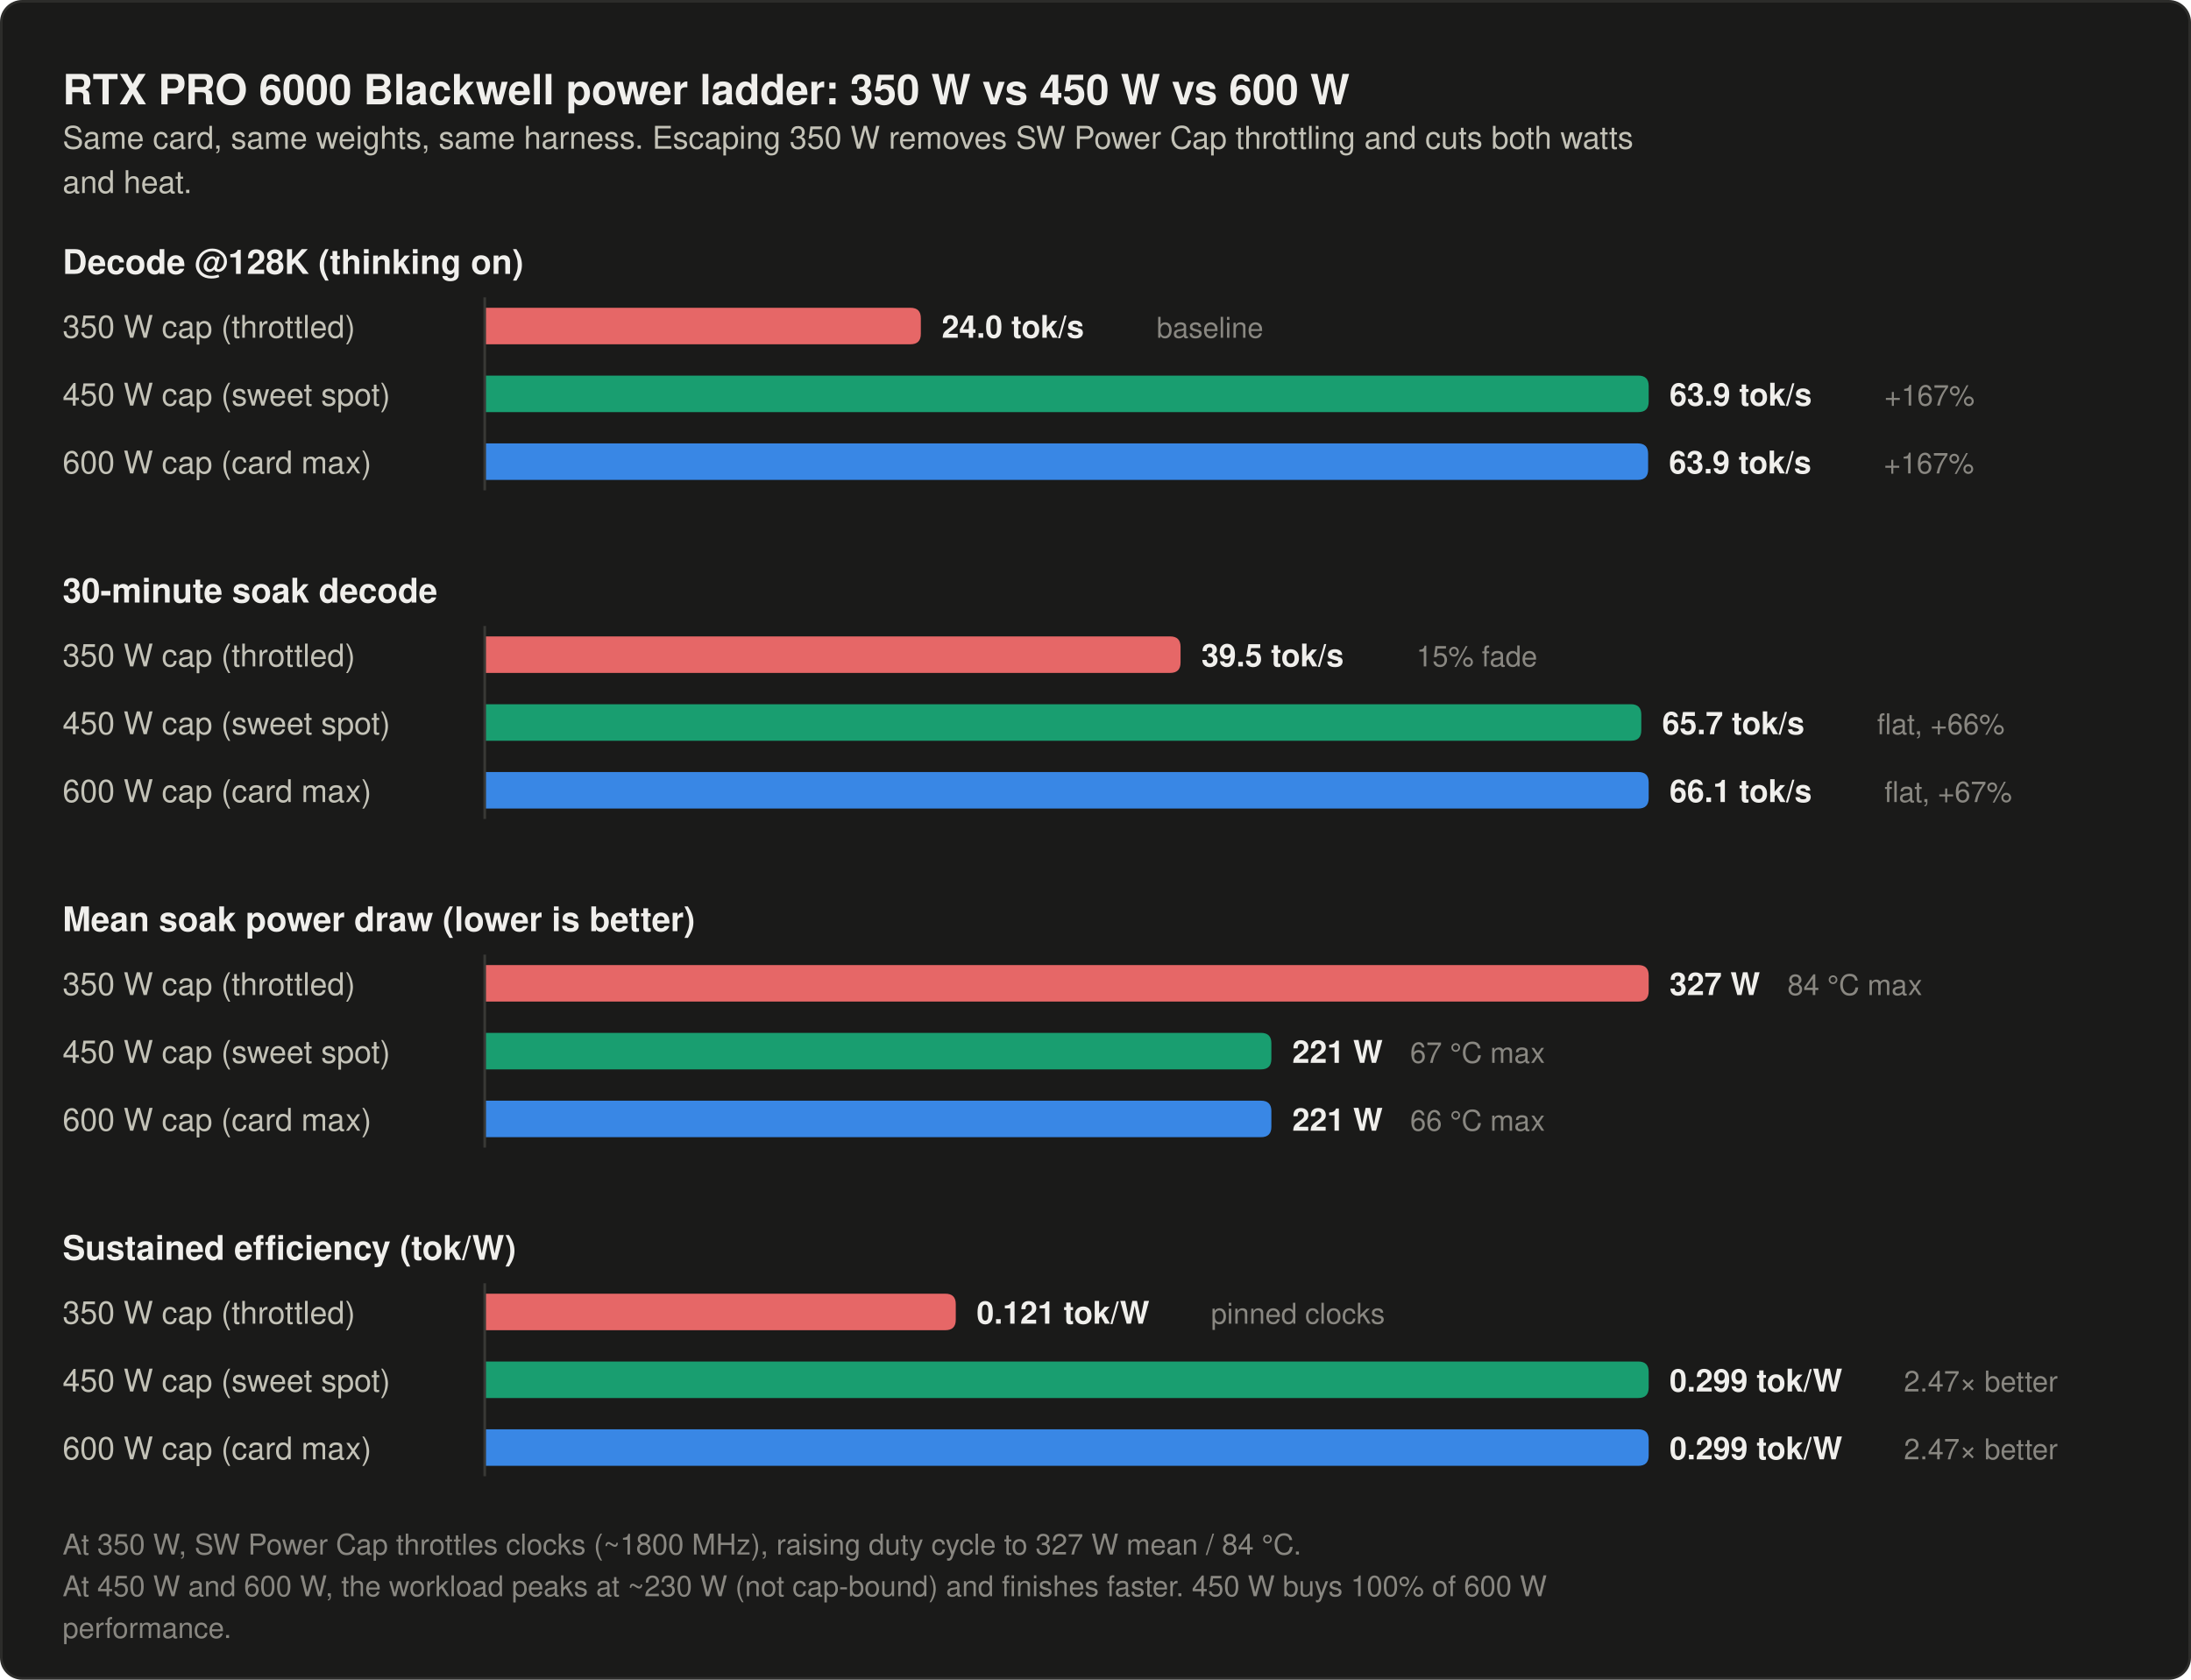
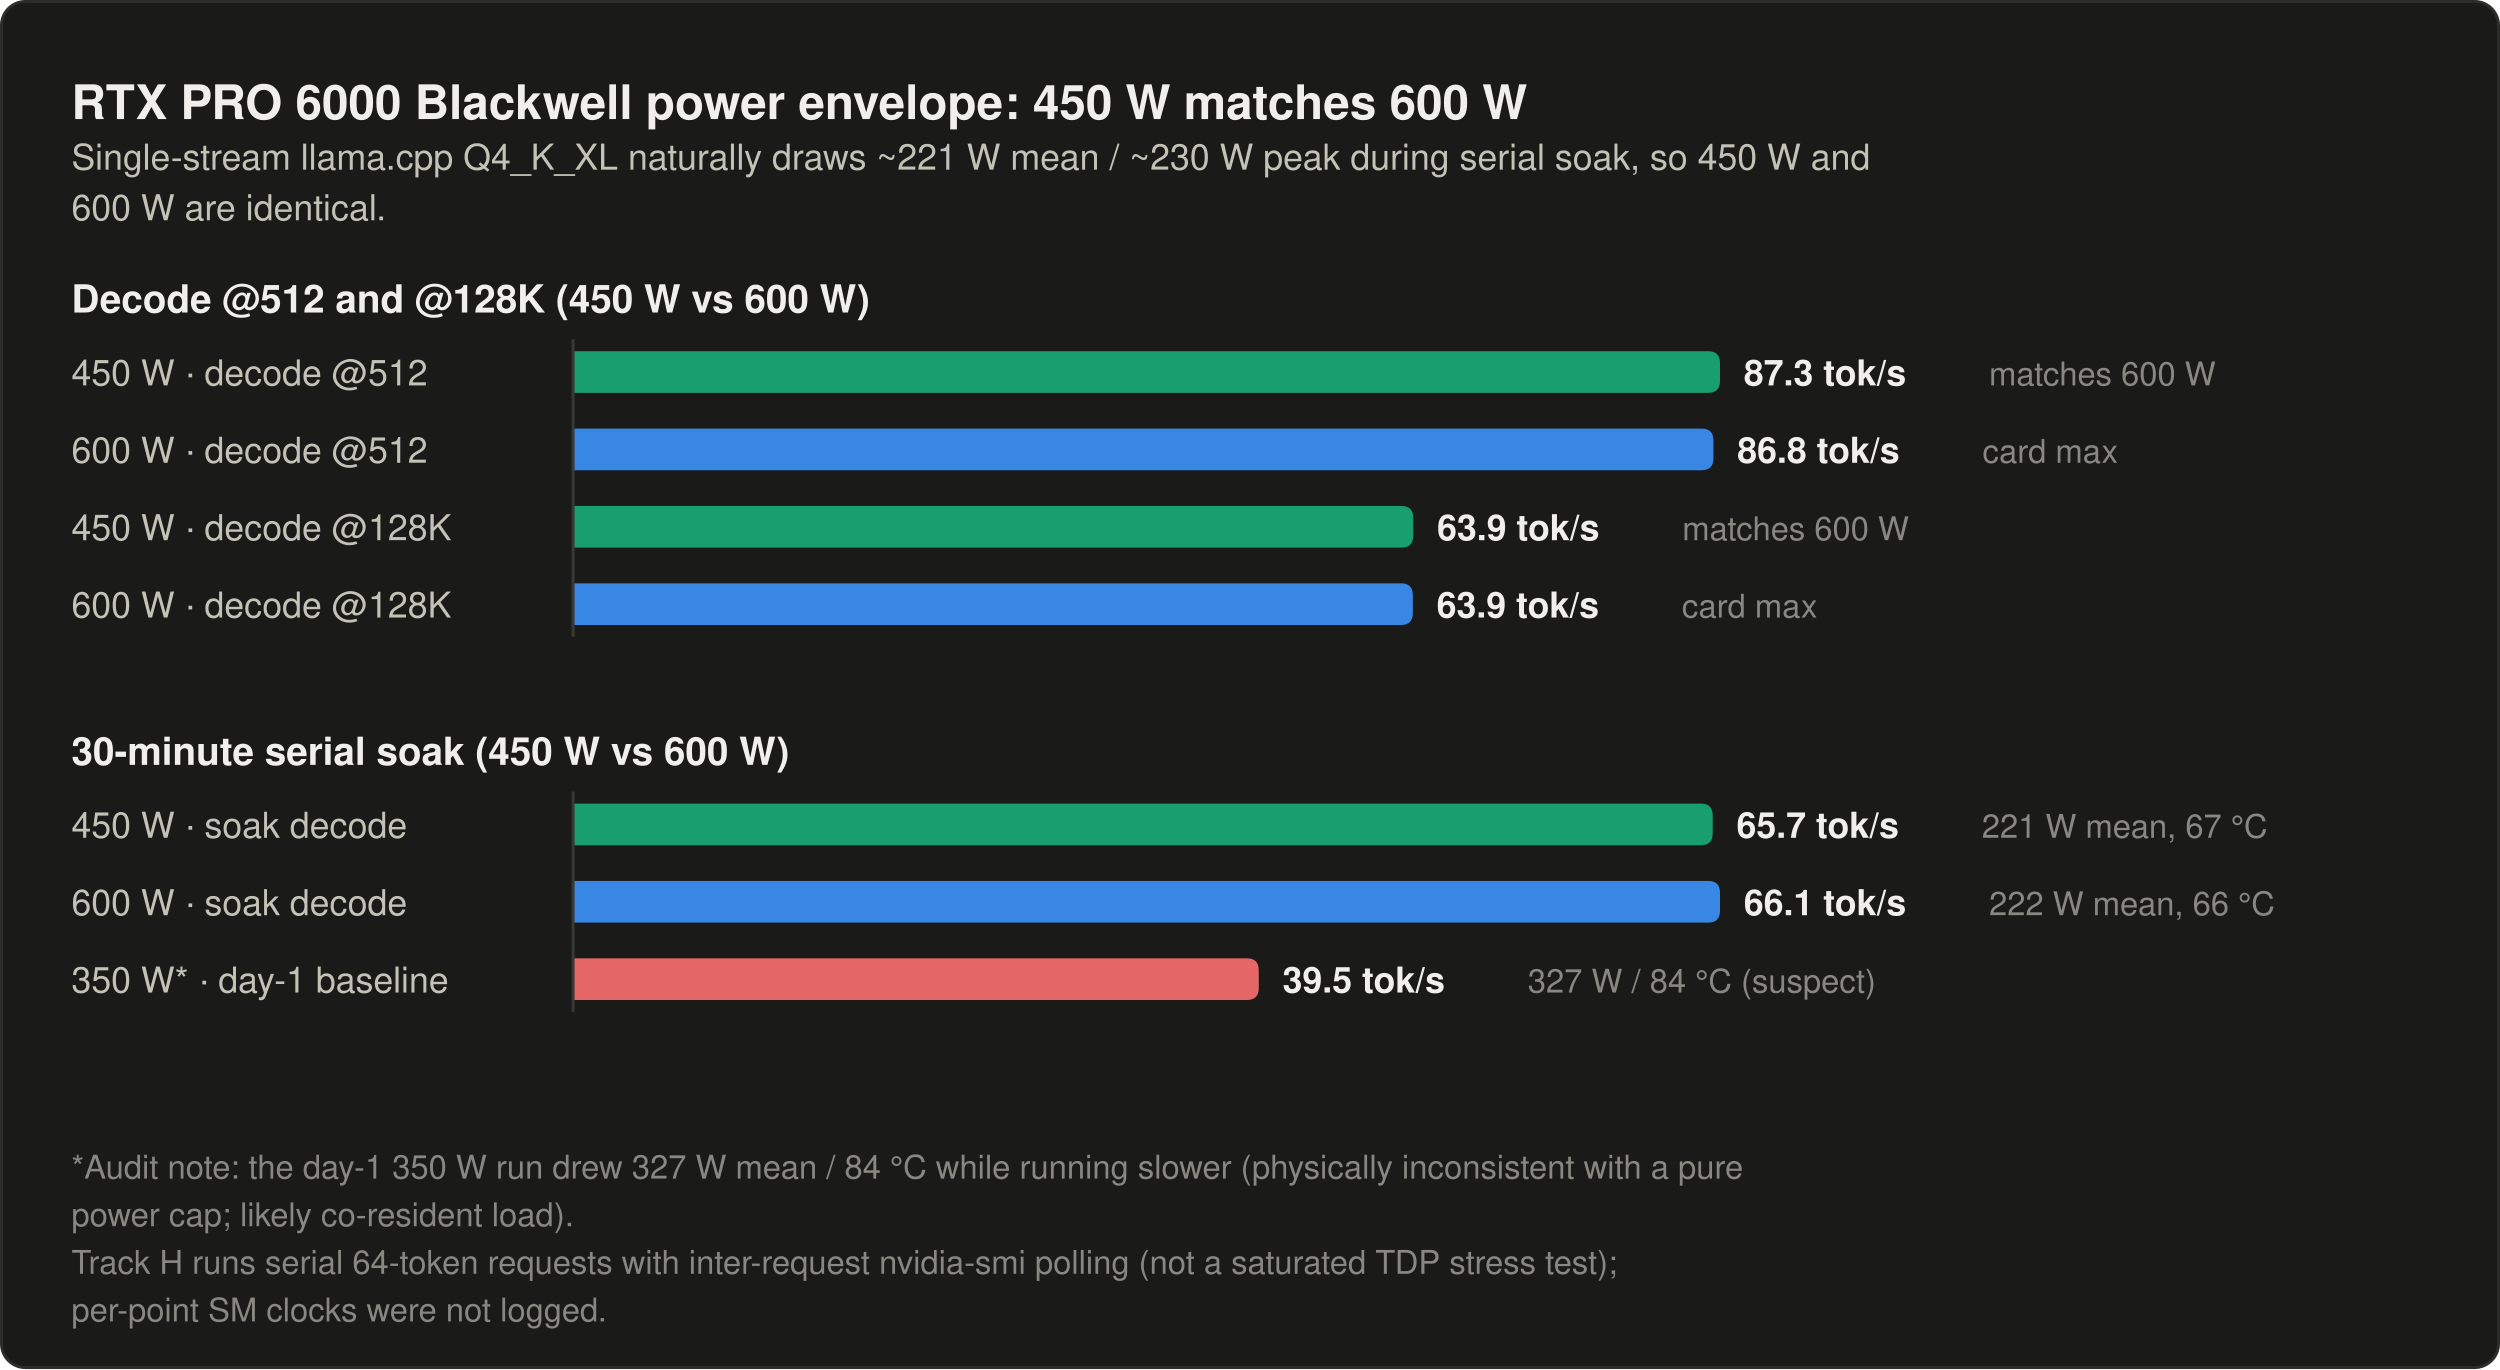
- <svg xmlns="http://www.w3.org/2000/svg" width="840" height="644" viewBox="0 0 840 644" role="img" aria-label="RTX PRO 6000 Blackwell power ladder: 350 W vs 450 W vs 600 W Same card, same weights, same harness. Escaping 350 W removes SW Power Cap throttling and cuts both watts and heat." font-family="system-ui, -apple-system, 'Segoe UI', Helvetica, Arial, sans-serif" data-x-scale="linear" data-y-scale="linear">
-   <rect x="0.5" y="0.5" width="839" height="643" fill="#1a1a19" rx="8" stroke="#2c2c2a" stroke-width="1" />
-   <text x="24" y="40" font-size="16" fill="#f0efec" font-weight="600">RTX PRO 6000 Blackwell power ladder: 350 W vs 450 W vs 600 W</text>
-   <text x="24" y="57" font-size="12" fill="#c3c2b7">Same card, same weights, same harness. Escaping 350 W removes SW Power Cap throttling and cuts both watts</text>
-   <text x="24" y="74" font-size="12" fill="#c3c2b7">and heat.</text>
-   <text x="24" y="105" font-size="13" fill="#f0efec" font-weight="600">Decode @128K (thinking on)</text>
-   <text x="24" y="129.5" font-size="12" fill="#c3c2b7">350 W cap (throttled)</text>
-   <path d="M185.84,118 H349.04 Q353.04,118 353.04,122 V128 Q353.04,132 349.04,132 H185.84 Z" fill="#e66767" />
-   <text x="361.04" y="129.5" font-size="12" fill="#f0efec" font-weight="600">24.0 tok/s</text>
-   <text x="443.44" y="129.5" font-size="11" fill="#898781">baseline</text>
-   <text x="24" y="155.5" font-size="12" fill="#c3c2b7">450 W cap (sweet spot)</text>
-   <path d="M185.84,144 H628.08 Q632.08,144 632.08,148 V154 Q632.08,158 628.08,158 H185.84 Z" fill="#199e70" />
-   <text x="640.08" y="155.5" font-size="12" fill="#f0efec" font-weight="600">63.9 tok/s</text>
-   <text x="722.48" y="155.5" font-size="11" fill="#898781">+167%</text>
-   <text x="24" y="181.5" font-size="12" fill="#c3c2b7">600 W cap (card max)</text>
-   <path d="M185.84,170 H627.87 Q631.87,170 631.87,174 V180 Q631.87,184 627.87,184 H185.84 Z" fill="#3987e5" />
-   <text x="639.87" y="181.5" font-size="12" fill="#f0efec" font-weight="600">63.9 tok/s</text>
-   <text x="722.27" y="181.5" font-size="11" fill="#898781">+167%</text>
-   <line x1="185.84" y1="114" x2="185.84" y2="188" stroke="#383835" stroke-width="1" />
-   <text x="24" y="231" font-size="13" fill="#f0efec" font-weight="600">30-minute soak decode</text>
-   <text x="24" y="255.5" font-size="12" fill="#c3c2b7">350 W cap (throttled)</text>
-   <path d="M185.84,244 H448.61 Q452.61,244 452.61,248 V254 Q452.61,258 448.61,258 H185.84 Z" fill="#e66767" />
-   <text x="460.61" y="255.5" font-size="12" fill="#f0efec" font-weight="600">39.5 tok/s</text>
-   <text x="543.01" y="255.5" font-size="11" fill="#898781">15% fade</text>
-   <text x="24" y="281.5" font-size="12" fill="#c3c2b7">450 W cap (sweet spot)</text>
-   <path d="M185.84,270 H625.25 Q629.25,270 629.25,274 V280 Q629.25,284 625.25,284 H185.84 Z" fill="#199e70" />
-   <text x="637.25" y="281.5" font-size="12" fill="#f0efec" font-weight="600">65.7 tok/s</text>
-   <text x="719.65" y="281.5" font-size="11" fill="#898781">flat, +66%</text>
-   <text x="24" y="307.5" font-size="12" fill="#c3c2b7">600 W cap (card max)</text>
-   <path d="M185.84,296 H628.08 Q632.08,296 632.08,300 V306 Q632.08,310 628.08,310 H185.84 Z" fill="#3987e5" />
-   <text x="640.08" y="307.5" font-size="12" fill="#f0efec" font-weight="600">66.1 tok/s</text>
-   <text x="722.48" y="307.5" font-size="11" fill="#898781">flat, +67%</text>
-   <line x1="185.84" y1="240" x2="185.84" y2="314" stroke="#383835" stroke-width="1" />
-   <text x="24" y="357" font-size="13" fill="#f0efec" font-weight="600">Mean soak power draw (lower is better)</text>
-   <text x="24" y="381.5" font-size="12" fill="#c3c2b7">350 W cap (throttled)</text>
-   <path d="M185.84,370 H628.08 Q632.08,370 632.08,374 V380 Q632.08,384 628.08,384 H185.84 Z" fill="#e66767" />
-   <text x="640.08" y="381.5" font-size="12" fill="#f0efec" font-weight="600">327 W</text>
-   <text x="685.28" y="381.5" font-size="11" fill="#898781">84 °C max</text>
-   <text x="24" y="407.5" font-size="12" fill="#c3c2b7">450 W cap (sweet spot)</text>
-   <path d="M185.84,396 H483.43 Q487.43,396 487.43,400 V406 Q487.43,410 483.43,410 H185.84 Z" fill="#199e70" />
-   <text x="495.43" y="407.5" font-size="12" fill="#f0efec" font-weight="600">221 W</text>
-   <text x="540.63" y="407.5" font-size="11" fill="#898781">67 °C max</text>
-   <text x="24" y="433.5" font-size="12" fill="#c3c2b7">600 W cap (card max)</text>
-   <path d="M185.84,422 H483.43 Q487.43,422 487.43,426 V432 Q487.43,436 483.43,436 H185.84 Z" fill="#3987e5" />
-   <text x="495.43" y="433.5" font-size="12" fill="#f0efec" font-weight="600">221 W</text>
-   <text x="540.63" y="433.5" font-size="11" fill="#898781">66 °C max</text>
-   <line x1="185.84" y1="366" x2="185.84" y2="440" stroke="#383835" stroke-width="1" />
-   <text x="24" y="483" font-size="13" fill="#f0efec" font-weight="600">Sustained efficiency (tok/W)</text>
-   <text x="24" y="507.5" font-size="12" fill="#c3c2b7">350 W cap (throttled)</text>
-   <path d="M185.84,496 H362.43 Q366.43,496 366.43,500 V506 Q366.43,510 362.43,510 H185.84 Z" fill="#e66767" />
-   <text x="374.43" y="507.5" font-size="12" fill="#f0efec" font-weight="600">0.121 tok/W</text>
-   <text x="464.27" y="507.5" font-size="11" fill="#898781">pinned clocks</text>
-   <text x="24" y="533.5" font-size="12" fill="#c3c2b7">450 W cap (sweet spot)</text>
-   <path d="M185.84,522 H628.08 Q632.08,522 632.08,526 V532 Q632.08,536 628.08,536 H185.84 Z" fill="#199e70" />
-   <text x="640.08" y="533.5" font-size="12" fill="#f0efec" font-weight="600">0.299 tok/W</text>
-   <text x="729.92" y="533.5" font-size="11" fill="#898781">2.47× better</text>
-   <text x="24" y="559.5" font-size="12" fill="#c3c2b7">600 W cap (card max)</text>
-   <path d="M185.84,548 H628.08 Q632.08,548 632.08,552 V558 Q632.08,562 628.08,562 H185.84 Z" fill="#3987e5" />
-   <text x="640.08" y="559.5" font-size="12" fill="#f0efec" font-weight="600">0.299 tok/W</text>
-   <text x="729.92" y="559.5" font-size="11" fill="#898781">2.47× better</text>
-   <line x1="185.84" y1="492" x2="185.84" y2="566" stroke="#383835" stroke-width="1" />
-   <text x="24" y="596" font-size="11" fill="#898781">At 350 W, SW Power Cap throttles clocks (~1800 MHz), raising duty cycle to 327 W mean / 84 °C.</text>
-   <text x="24" y="612" font-size="11" fill="#898781">At 450 W and 600 W, the workload peaks at ~230 W (not cap-bound) and finishes faster. 450 W buys 100% of 600 W</text>
-   <text x="24" y="628" font-size="11" fill="#898781">performance.</text>
+ <svg xmlns="http://www.w3.org/2000/svg" width="840" height="460" viewBox="0 0 840 460" role="img" aria-label="RTX PRO 6000 Blackwell power envelope: 450 W matches 600 W Single-stream llama.cpp Q4_K_XL naturally draws ~221 W mean / ~230 W peak during serial soak, so 450 W and 600 W are identical." font-family="system-ui, -apple-system, 'Segoe UI', Helvetica, Arial, sans-serif" data-x-scale="linear" data-y-scale="linear">
+   <rect x="0.5" y="0.5" width="839" height="459" fill="#1a1a19" rx="8" stroke="#2c2c2a" stroke-width="1" />
+   <text x="24" y="40" font-size="16" fill="#f0efec" font-weight="600">RTX PRO 6000 Blackwell power envelope: 450 W matches 600 W</text>
+   <text x="24" y="57" font-size="12" fill="#c3c2b7">Single-stream llama.cpp Q4_K_XL naturally draws ~221 W mean / ~230 W peak during serial soak, so 450 W and</text>
+   <text x="24" y="74" font-size="12" fill="#c3c2b7">600 W are identical.</text>
+   <text x="24" y="105" font-size="13" fill="#f0efec" font-weight="600">Decode @512 and @128K (450 W vs 600 W)</text>
+   <text x="24" y="129.5" font-size="12" fill="#c3c2b7">450 W · decode @512</text>
+   <path d="M192.56,118 H573.92 Q577.92,118 577.92,122 V128 Q577.92,132 573.92,132 H192.56 Z" fill="#199e70" />
+   <text x="585.92" y="129.5" font-size="12" fill="#f0efec" font-weight="600">87.3 tok/s</text>
+   <text x="668.32" y="129.5" font-size="11" fill="#898781">matches 600 W</text>
+   <text x="24" y="155.5" font-size="12" fill="#c3c2b7">600 W · decode @512</text>
+   <path d="M192.56,144 H571.71 Q575.71,144 575.71,148 V154 Q575.71,158 571.71,158 H192.56 Z" fill="#3987e5" />
+   <text x="583.71" y="155.5" font-size="12" fill="#f0efec" font-weight="600">86.8 tok/s</text>
+   <text x="666.11" y="155.5" font-size="11" fill="#898781">card max</text>
+   <text x="24" y="181.5" font-size="12" fill="#c3c2b7">450 W · decode @128K</text>
+   <path d="M192.56,170 H470.85 Q474.85,170 474.85,174 V180 Q474.85,184 470.85,184 H192.56 Z" fill="#199e70" />
+   <text x="482.85" y="181.5" font-size="12" fill="#f0efec" font-weight="600">63.9 tok/s</text>
+   <text x="565.25" y="181.5" font-size="11" fill="#898781">matches 600 W</text>
+   <text x="24" y="207.5" font-size="12" fill="#c3c2b7">600 W · decode @128K</text>
+   <path d="M192.56,196 H470.71 Q474.71,196 474.71,200 V206 Q474.71,210 470.71,210 H192.56 Z" fill="#3987e5" />
+   <text x="482.71" y="207.5" font-size="12" fill="#f0efec" font-weight="600">63.9 tok/s</text>
+   <text x="565.11" y="207.5" font-size="11" fill="#898781">card max</text>
+   <line x1="192.56" y1="114" x2="192.56" y2="214" stroke="#383835" stroke-width="1" />
+   <text x="24" y="257" font-size="13" fill="#f0efec" font-weight="600">30-minute serial soak (450 W vs 600 W)</text>
+   <text x="24" y="281.5" font-size="12" fill="#c3c2b7">450 W · soak decode</text>
+   <path d="M192.56,270 H571.47 Q575.47,270 575.47,274 V280 Q575.47,284 571.47,284 H192.56 Z" fill="#199e70" />
+   <text x="583.47" y="281.5" font-size="12" fill="#f0efec" font-weight="600">65.7 tok/s</text>
+   <text x="665.87" y="281.5" font-size="11" fill="#898781">221 W mean, 67 °C</text>
+   <text x="24" y="307.5" font-size="12" fill="#c3c2b7">600 W · soak decode</text>
+   <path d="M192.56,296 H573.92 Q577.92,296 577.92,300 V306 Q577.92,310 573.92,310 H192.56 Z" fill="#3987e5" />
+   <text x="585.92" y="307.5" font-size="12" fill="#f0efec" font-weight="600">66.1 tok/s</text>
+   <text x="668.32" y="307.5" font-size="11" fill="#898781">222 W mean, 66 °C</text>
+   <text x="24" y="333.5" font-size="12" fill="#c3c2b7">350 W* · day-1 baseline</text>
+   <path d="M192.56,322 H418.94 Q422.94,322 422.94,326 V332 Q422.94,336 418.94,336 H192.56 Z" fill="#e66767" />
+   <text x="430.94" y="333.5" font-size="12" fill="#f0efec" font-weight="600">39.5 tok/s</text>
+   <text x="513.34" y="333.5" font-size="11" fill="#898781">327 W / 84 °C (suspect)</text>
+   <line x1="192.56" y1="266" x2="192.56" y2="340" stroke="#383835" stroke-width="1" />
+   <text x="24" y="396" font-size="11" fill="#898781">*Audit note: the day-1 350 W run drew 327 W mean / 84 °C while running slower (physically inconsistent with a pure</text>
+   <text x="24" y="412" font-size="11" fill="#898781">power cap; likely co-resident load).</text>
+   <text x="24" y="428" font-size="11" fill="#898781">Track H runs serial 64-token requests with inter-request nvidia-smi polling (not a saturated TDP stress test);</text>
+   <text x="24" y="444" font-size="11" fill="#898781">per-point SM clocks were not logged.</text>
</svg>
